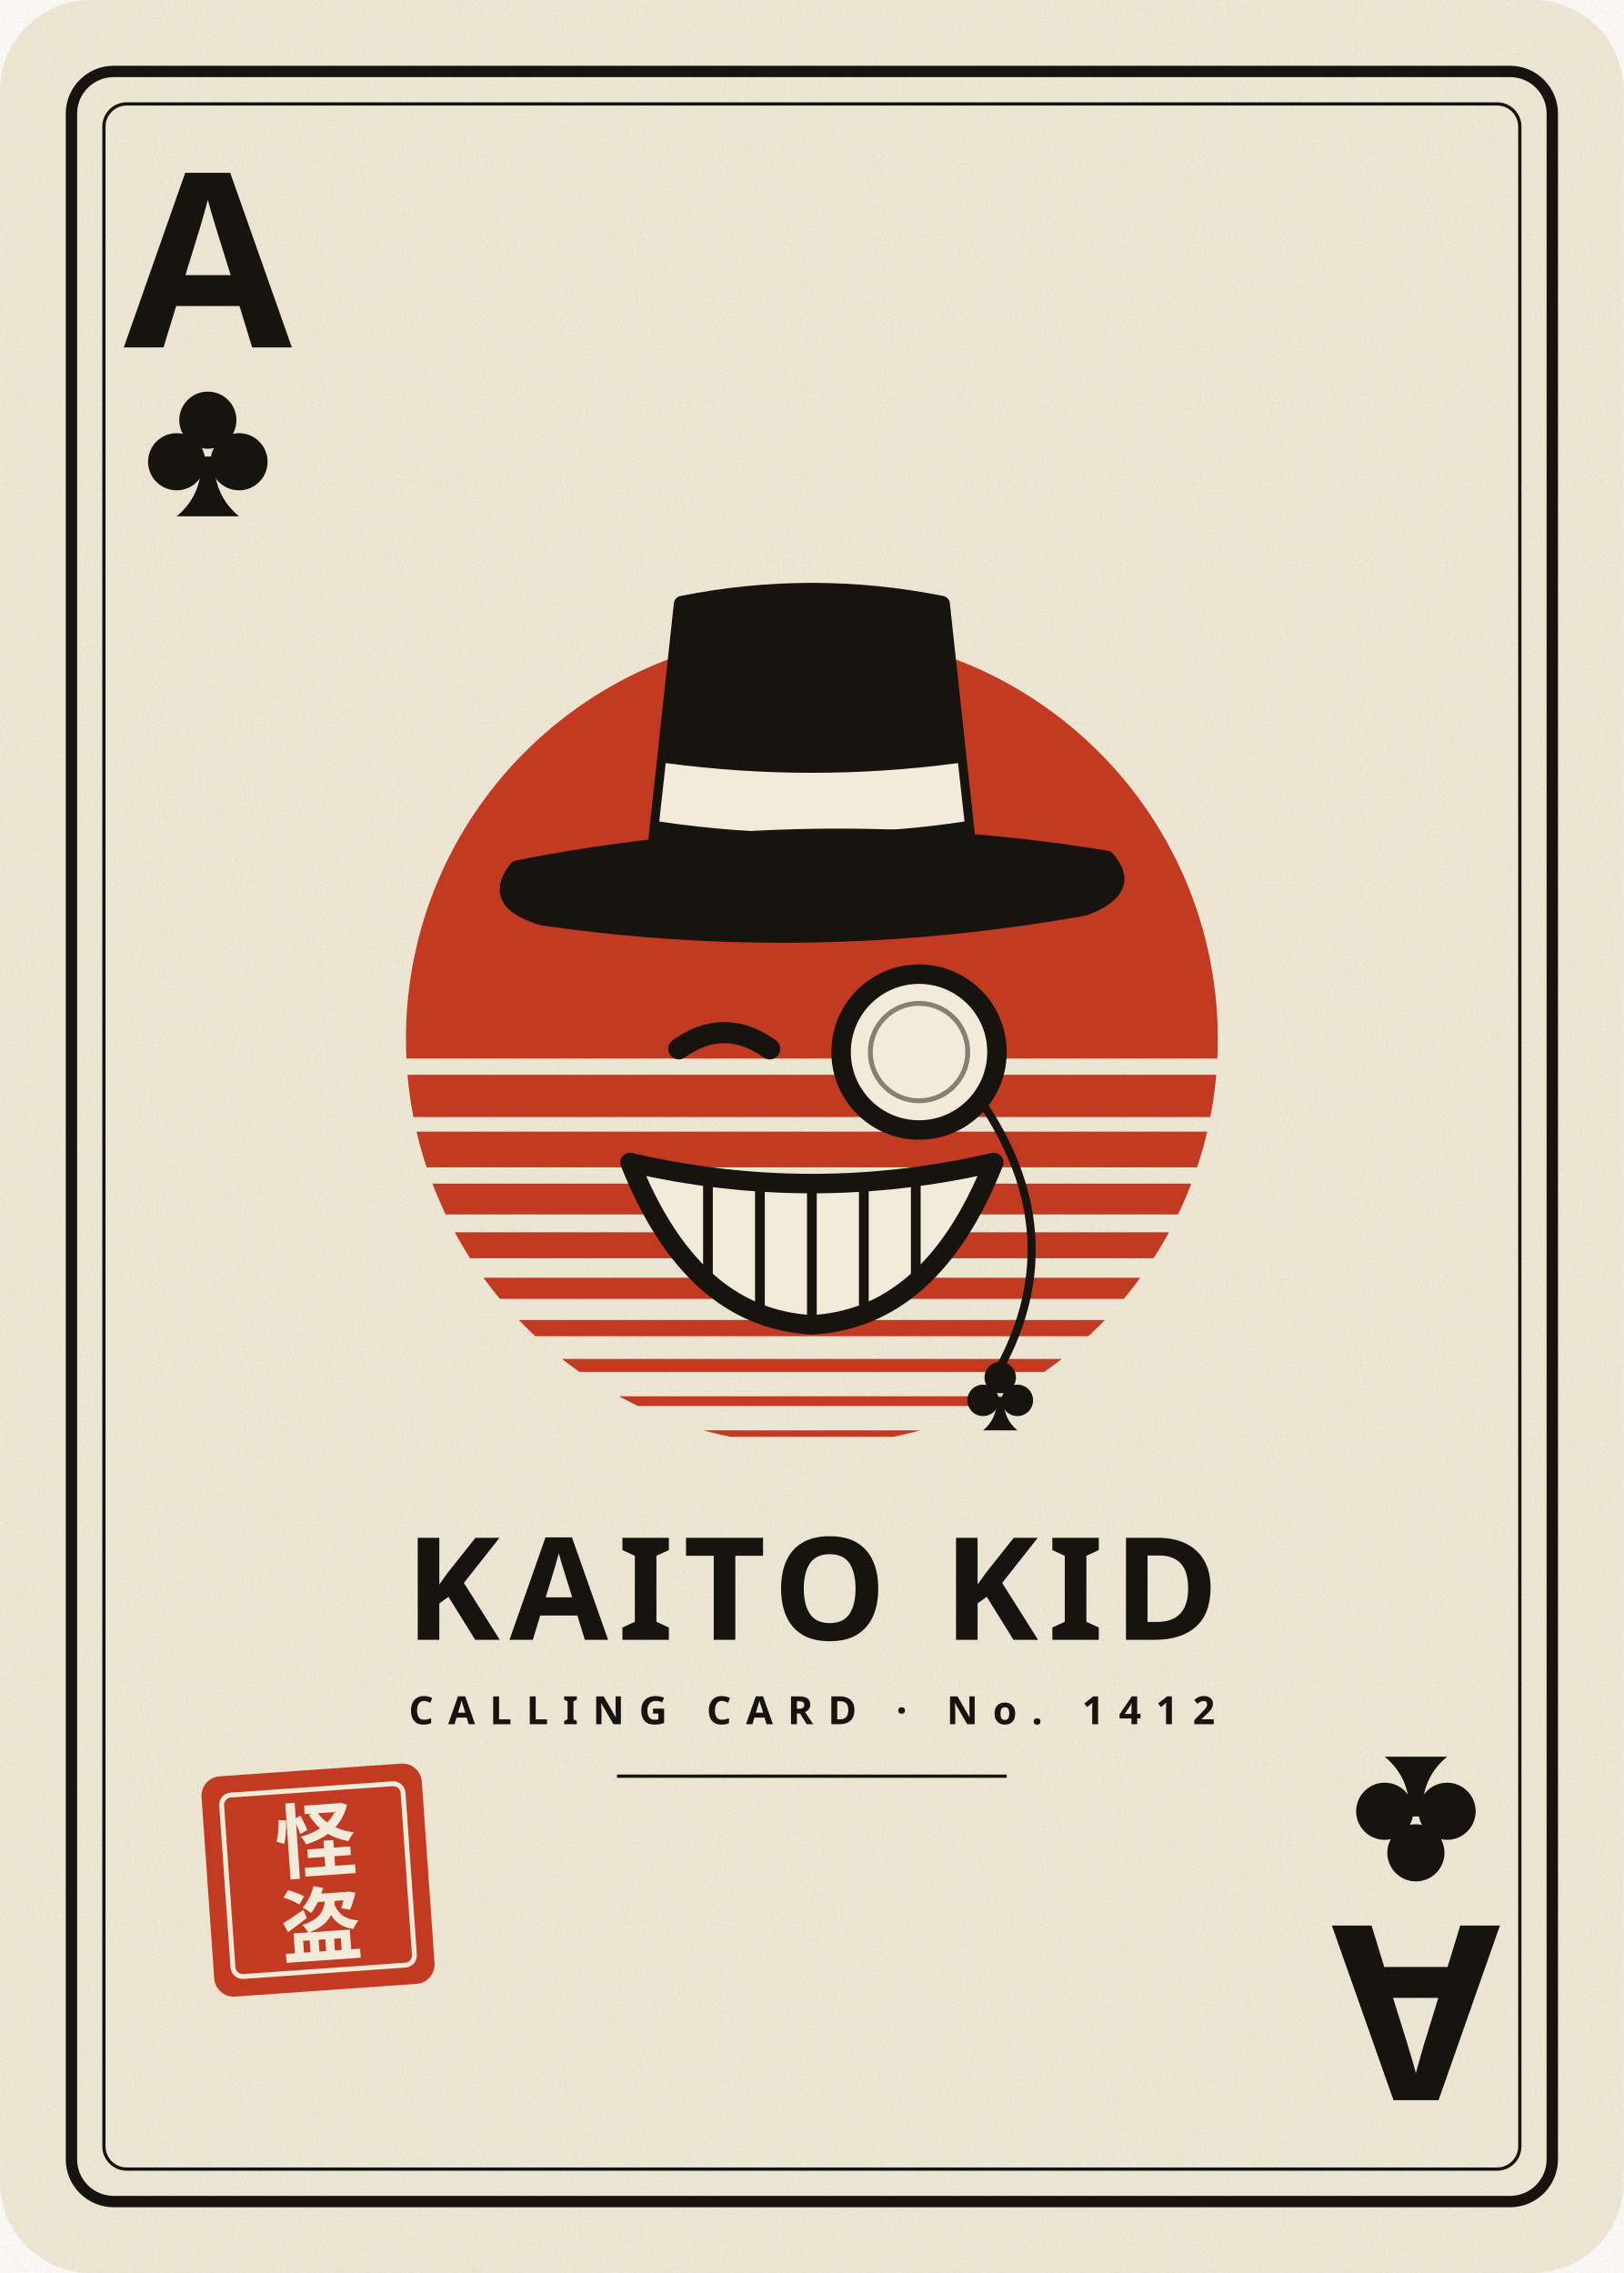
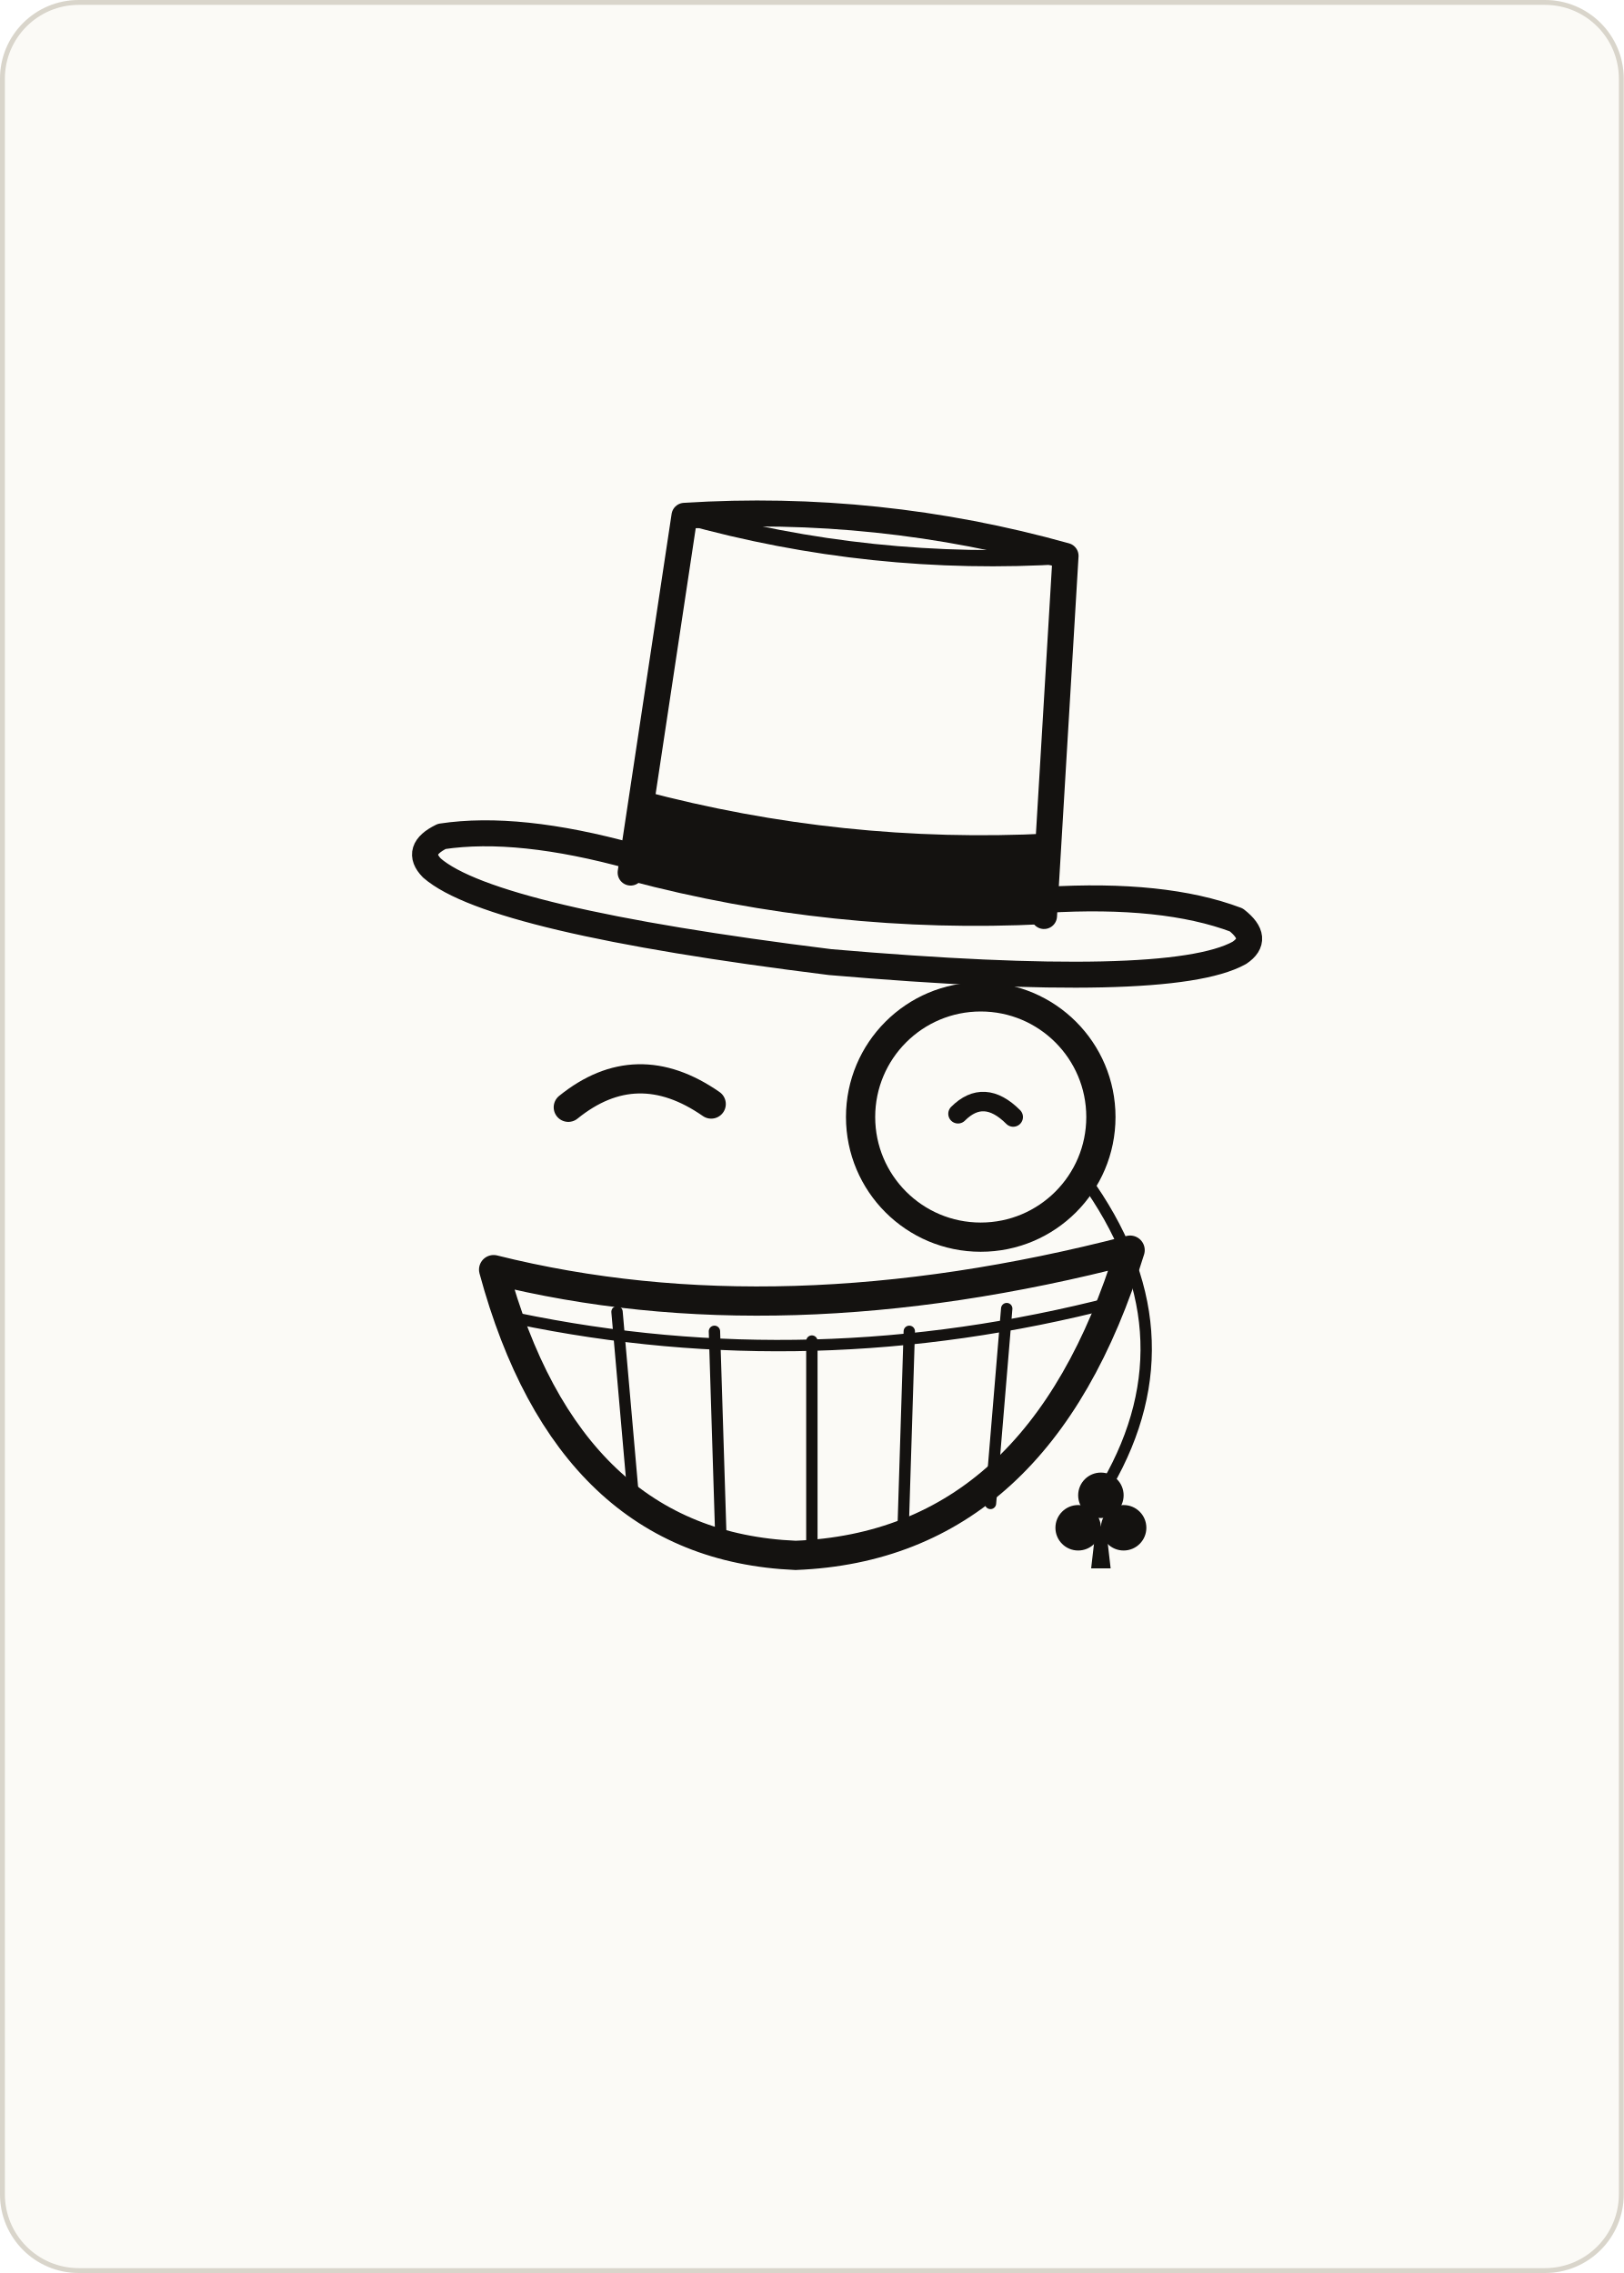
<svg xmlns="http://www.w3.org/2000/svg" viewBox="0 0 1000 1400">
-   <defs>
-     <symbol id="kc-club" viewBox="-50 -52 100 104">
-       <circle cx="0" cy="-24" r="22" />
-       <circle cx="-24" cy="8" r="22" />
-       <circle cx="24" cy="8" r="22" />
-       <path d="M-5 4 C-4 26 -12 40 -24 50 H24 C12 40 4 26 5 4 Z" />
-     </symbol>
-     <clipPath id="kc-disc">
-       <circle cx="500" cy="640" r="250" />
-     </clipPath>
-     <filter id="kc-fibre" x="0" y="0" width="100%" height="100%">
-       <feTurbulence type="fractalNoise" baseFrequency="0.7" numOctaves="3" seed="7" />
-       <feColorMatrix values="0 0 0 0 0.42 0 0 0 0 0.35 0 0 0 0 0.24 0 0 0 0.5 0" />
-     </filter>
-   </defs>
-   <rect width="1000" height="1400" rx="56" fill="#f2ebd9" />
-   <rect width="1000" height="1400" rx="56" filter="url(#kc-fibre)" opacity="0.35" />
-   <rect x="44" y="44" width="912" height="1312" rx="26" fill="none" stroke="#17140f" stroke-width="7" />
-   <rect x="64" y="64" width="872" height="1272" rx="14" fill="none" stroke="#17140f" stroke-width="2" />
-   <g id="kc-index" fill="#17140f">
-     <text x="128" y="214" text-anchor="middle" font-family="Archivo Variable, Archivo, Arial Narrow, sans-serif" font-stretch="62%" font-weight="800" font-size="150">A</text>
-     <use href="#kc-club" x="88" y="236" width="80" height="84" />
-   </g>
-   <g transform="rotate(180 500 700)" fill="#17140f">
-     <text x="128" y="214" text-anchor="middle" font-family="Archivo Variable, Archivo, Arial Narrow, sans-serif" font-stretch="62%" font-weight="800" font-size="150">A</text>
-     <use href="#kc-club" x="88" y="236" width="80" height="84" />
-   </g>
-   <g clip-path="url(#kc-disc)" fill="#c23a22">
-     <rect x="250" y="390" width="500" height="262" />
-     <rect x="250" y="662" width="500" height="26" />
-     <rect x="250" y="697" width="500" height="22" />
-     <rect x="250" y="729" width="500" height="19" />
-     <rect x="250" y="759" width="500" height="16" />
-     <rect x="250" y="787" width="500" height="13" />
-     <rect x="250" y="813" width="500" height="10" />
-     <rect x="250" y="837" width="500" height="8" />
-     <rect x="250" y="860" width="500" height="6" />
-     <rect x="250" y="881" width="500" height="4" />
-   </g>
-   <g stroke="#17140f" stroke-linecap="round" stroke-linejoin="round">
-     <path d="M404 520 L420 372 Q500 356 580 372 L596 520 Z" fill="#17140f" stroke-width="10" />
-     <path d="M410 470 Q500 482 590 470 L594 506 Q500 520 406 506 Z" fill="#f2ebd9" stroke="none" />
-     <path d="M318 534 Q500 498 682 528 Q700 548 668 560 Q500 590 334 566 Q300 556 318 534 Z" fill="#17140f" stroke-width="8" />
-     <path d="M418 646 Q446 626 474 646" fill="none" stroke-width="13" />
-     <circle cx="566" cy="648" r="48" fill="#f2ebd9" stroke-width="12" />
-     <circle cx="566" cy="648" r="30" fill="none" stroke-width="3" opacity="0.5" />
-     <path d="M604 678 Q660 760 616 842" fill="none" stroke-width="5" />
-     <path d="M388 716 Q500 742 612 716 Q574 812 500 816 Q426 812 388 716 Z" fill="#f2ebd9" stroke-width="12" />
-     <path d="M436 728 V790 M468 732 V806 M500 734 V814 M532 732 V806 M564 728 V790" fill="none" stroke-width="6" />
-   </g>
-   <use href="#kc-club" x="594" y="836" width="44" height="46" fill="#17140f" />
-   <text x="500" y="1010" text-anchor="middle" fill="#17140f" font-family="Archivo Variable, Archivo, Arial Narrow, sans-serif" font-stretch="62%" font-weight="800" font-size="88" letter-spacing="6">KAITO KID</text>
-   <text x="500" y="1062" text-anchor="middle" fill="#17140f" font-family="Archivo Variable, Archivo, Arial Narrow, sans-serif" font-weight="600" font-size="24" letter-spacing="9">CALLING CARD · No. 1412</text>
-   <line x1="380" y1="1094" x2="620" y2="1094" stroke="#17140f" stroke-width="2" />
-   <g transform="rotate(-4 196 1160)">
-     <rect x="128" y="1090" width="136" height="136" rx="12" fill="#c23a22" />
-     <rect x="140" y="1102" width="112" height="112" rx="6" fill="none" stroke="#f2ebd9" stroke-width="3" />
-     <text x="196" y="1152" text-anchor="middle" fill="#f2ebd9" font-family="Shippori Mincho, Yu Mincho, serif" font-weight="700" font-size="50">怪</text>
-     <text x="196" y="1204" text-anchor="middle" fill="#f2ebd9" font-family="Shippori Mincho, Yu Mincho, serif" font-weight="700" font-size="50">盗</text>
+   <rect width="1000" height="1400" rx="48" fill="#fbfaf6" />
+   <rect x="1.5" y="1.5" width="997" height="1397" rx="47" fill="none" stroke="#d9d5cb" stroke-width="3" />
+   <g fill="none" stroke="#141210" stroke-linecap="round" stroke-linejoin="round" transform="translate(500 700)">
+     <g transform="rotate(6)">
+       <path d="M-128 -150 L-118 -372 Q0 -392 118 -372 L128 -150" stroke-width="16" />
+       <path d="M-118 -372 Q0 -352 118 -372" stroke-width="10" />
+       <path d="M-127 -196 Q0 -176 127 -196 L128 -150 Q0 -130 -128 -150 Z" fill="#141210" stroke-width="10" />
+       <path d="M-250 -140 Q-210 -112 0 -108 Q210 -112 250 -140 Q262 -150 246 -160 Q200 -172 128 -160 M-128 -160 Q-200 -172 -246 -160 Q-262 -150 -250 -140" stroke-width="16" />
+     </g>
+     <path d="M-150 -18 Q-108 -52 -62 -20" stroke-width="18" />
+     <circle cx="104" cy="-12" r="74" stroke-width="18" />
+     <path d="M90 -14 Q106 -30 124 -12" stroke-width="12" />
+     <path d="M168 26 Q236 120 182 214" stroke-width="7" />
+     <g fill="#141210" stroke="none" transform="translate(178 236)">
+       <circle cx="0" cy="-15" r="14" />
+       <circle cx="-14" cy="5" r="14" />
+       <circle cx="14" cy="5" r="14" />
+       <path d="M-3 4 L-6 30 L6 30 L3 4 Z" />
+     </g>
+     <path d="M-196 82 Q-20 126 196 70 Q140 252 -10 258 Q-150 252 -196 82 Z" fill="#fbfaf6" stroke-width="18" />
+     <path d="M-182 112 Q0 150 186 102" stroke-width="7" />
+     <path d="M-120 108 L-110 222 M-60 120 L-56 248 M0 126 L0 256 M60 120 L56 248 M120 106 L110 226" stroke-width="7" />
  </g>
</svg>
